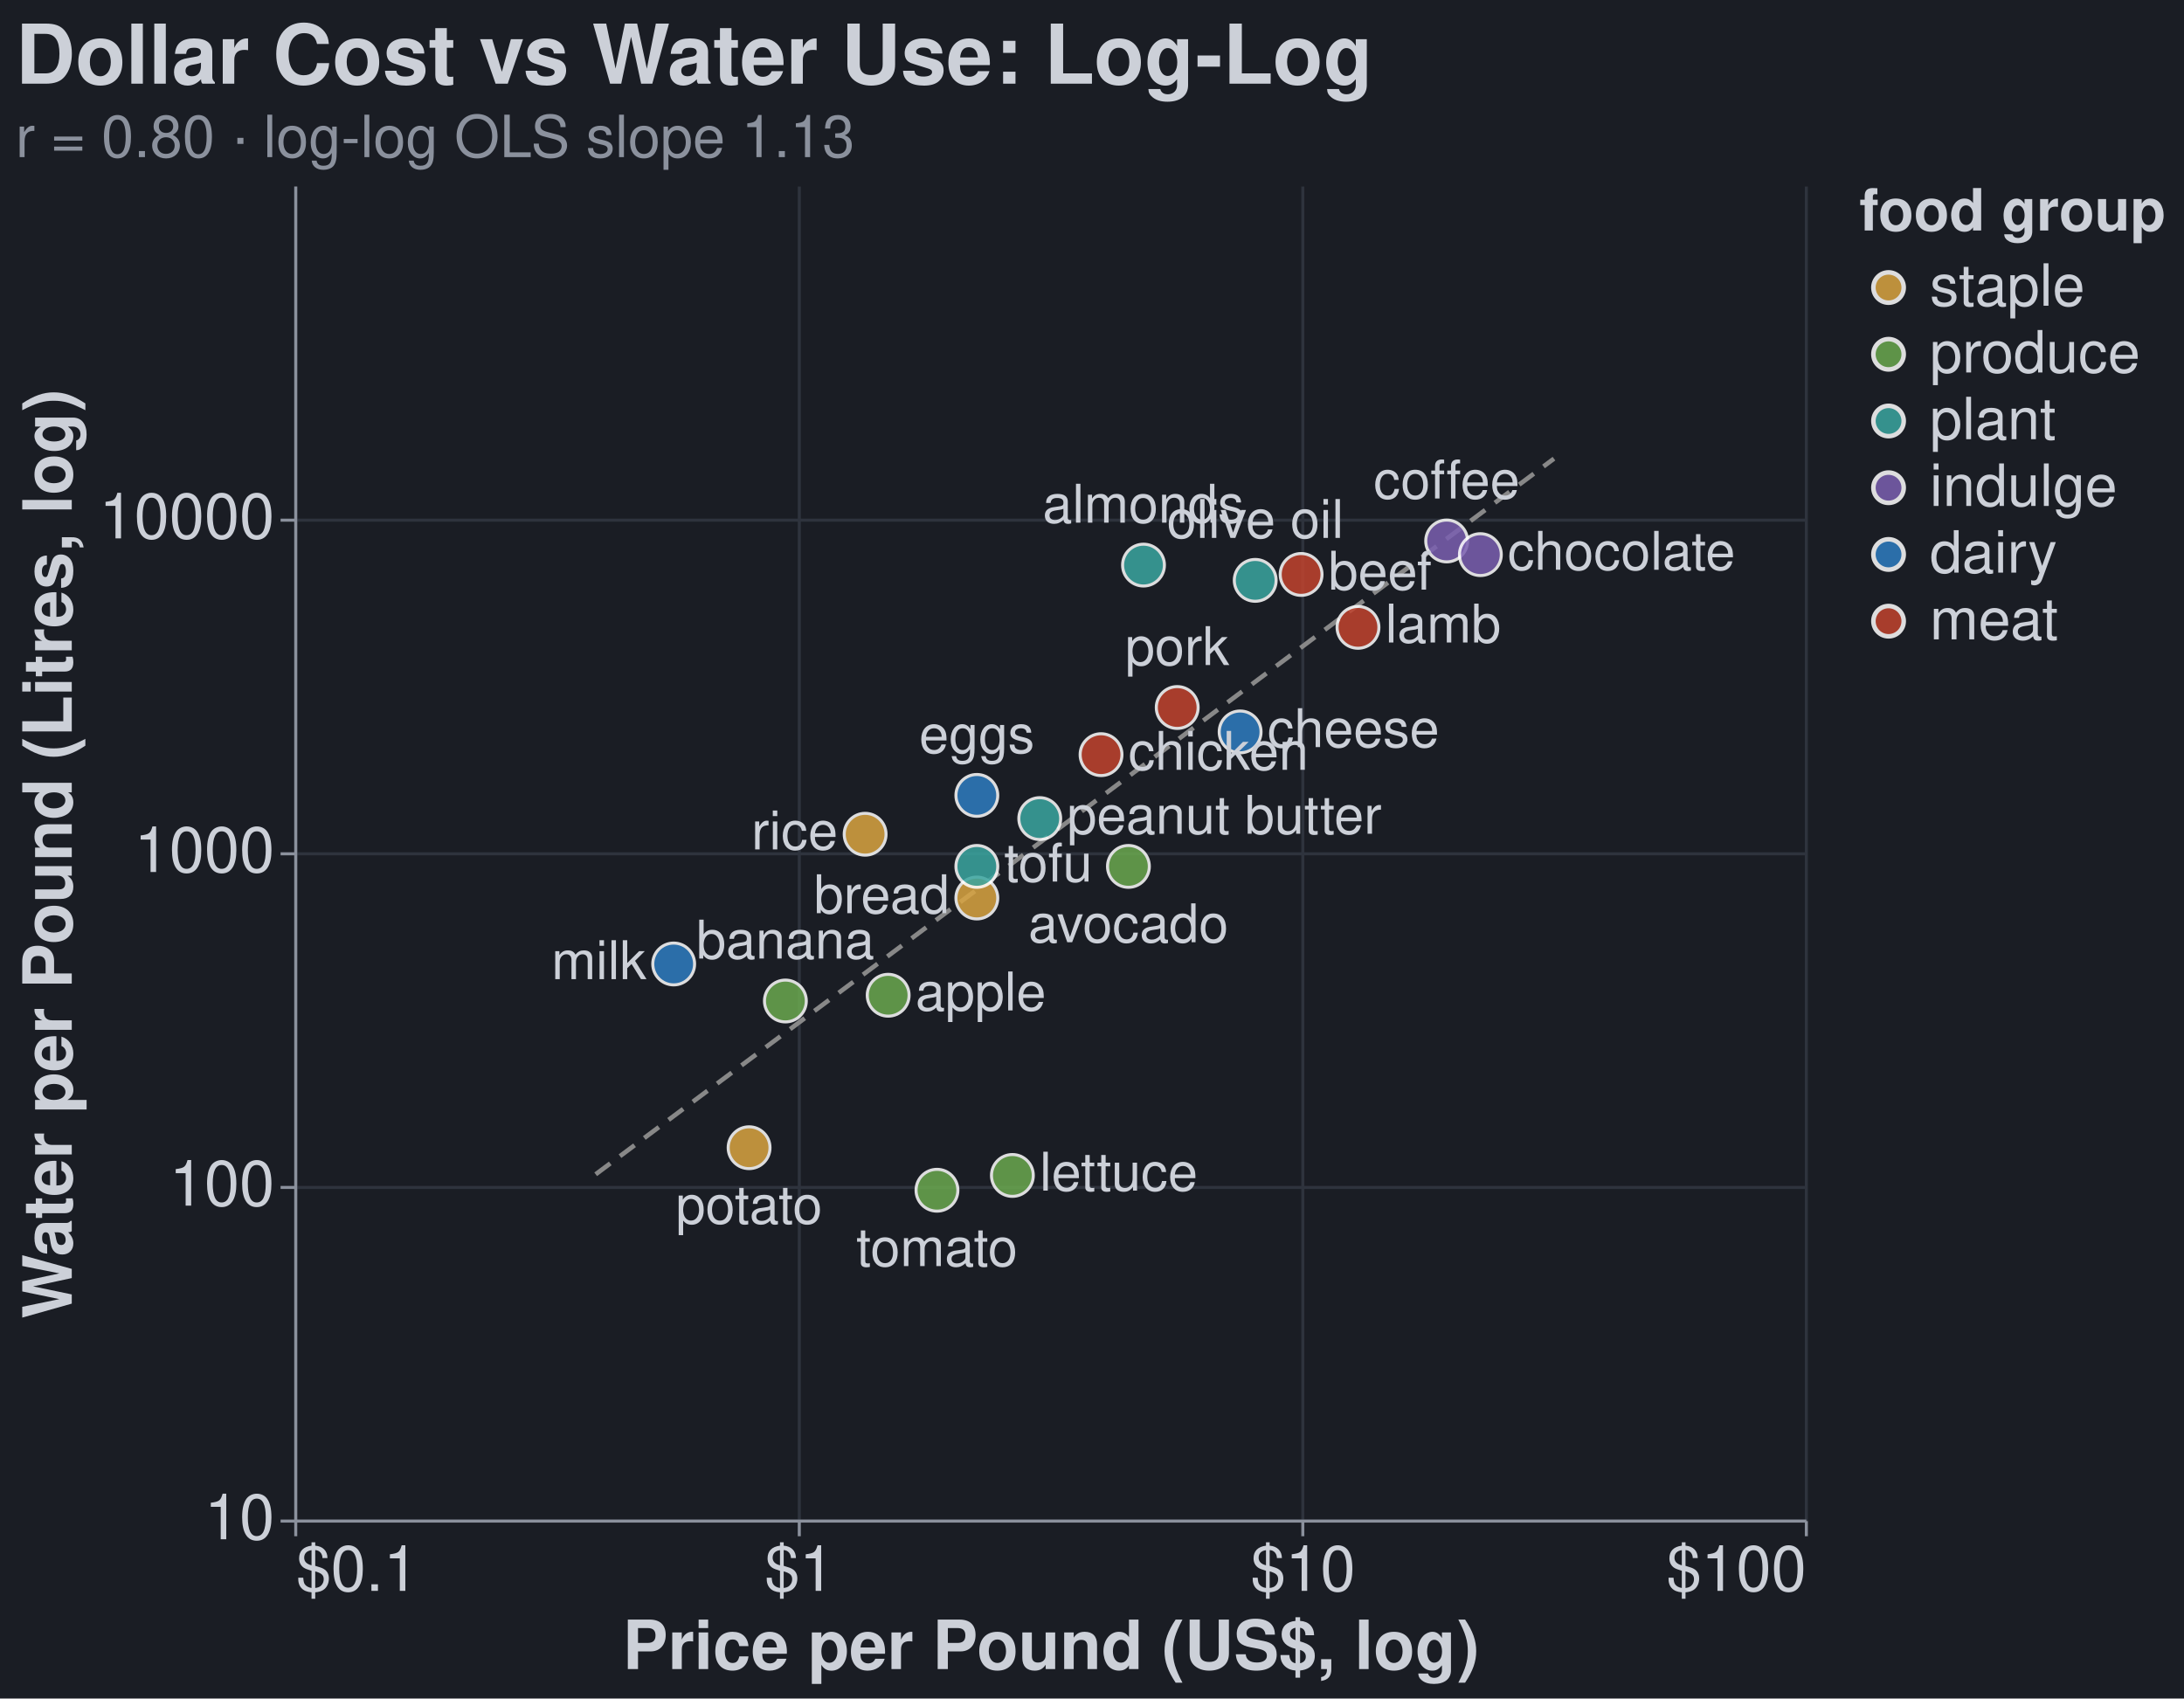
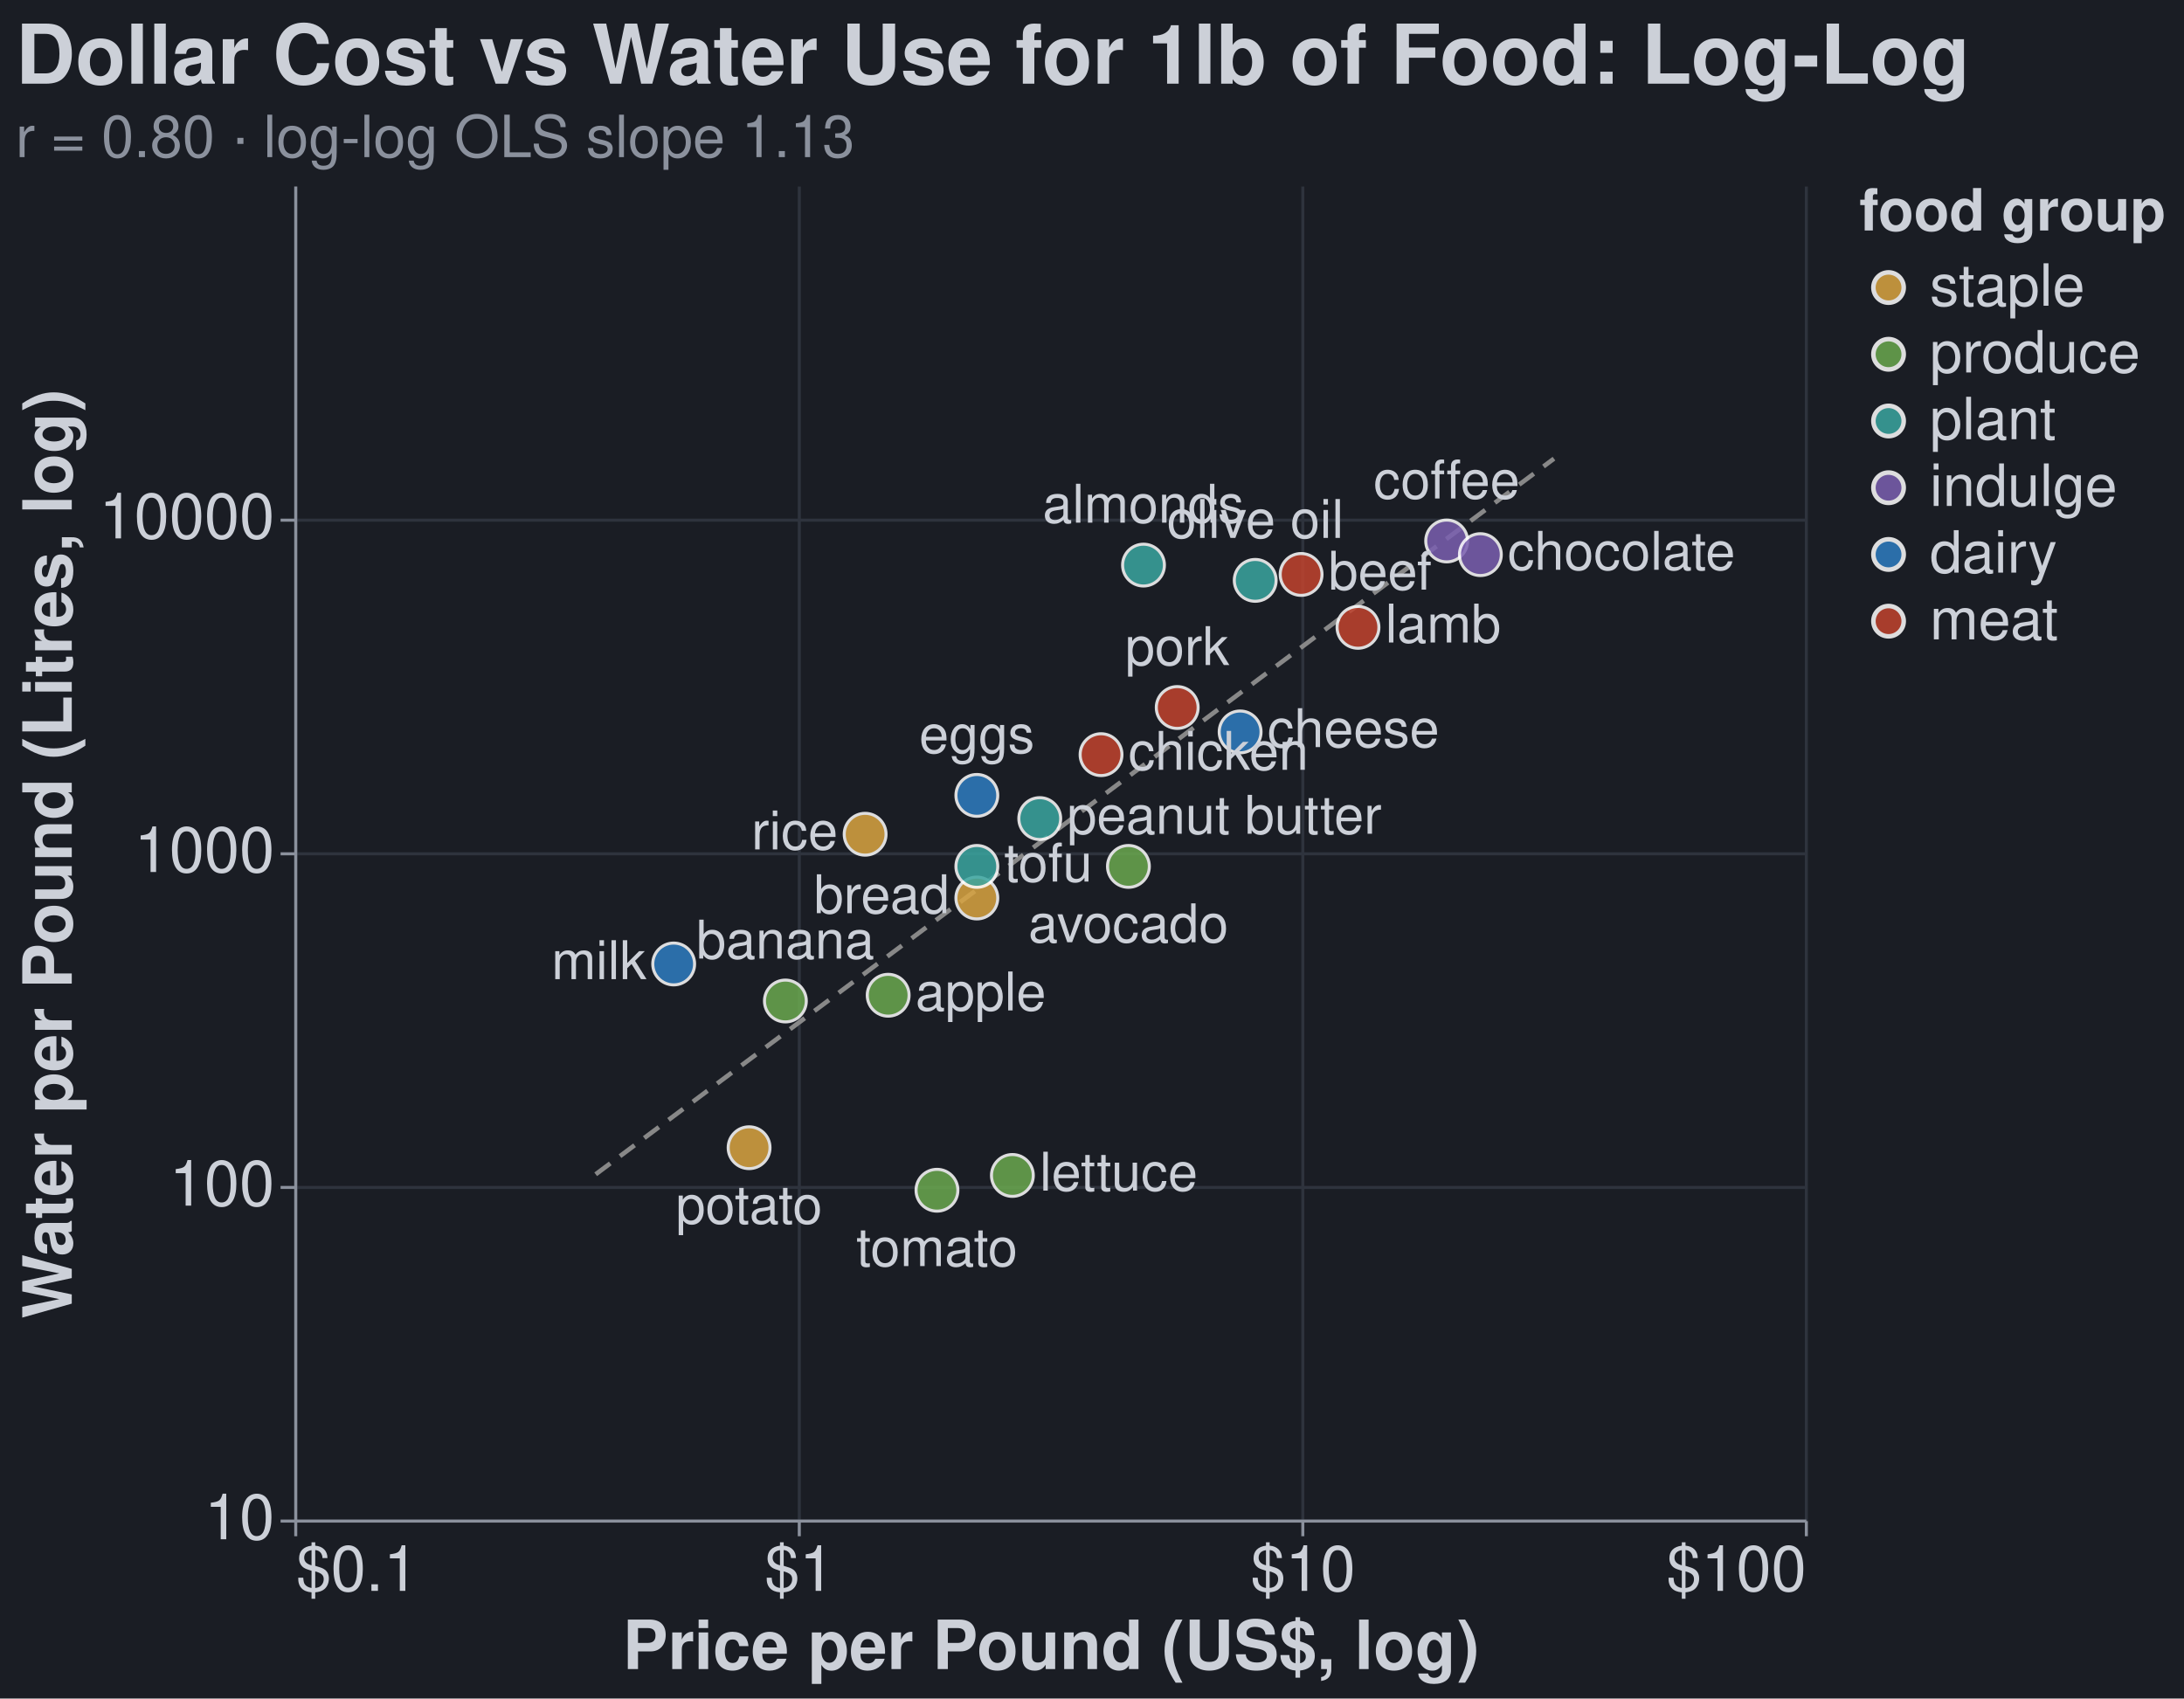
<svg xmlns="http://www.w3.org/2000/svg" version="1.1" class="marks" width="720" height="560" viewBox="0 0 720 560">
  <rect width="720" height="560" fill="#1a1d24" />
  <g fill="none" stroke-miterlimit="10" transform="translate(97,61)">
    <g class="mark-group role-frame root" role="graphics-object" aria-roledescription="group mark container">
      <g transform="translate(0,0)">
        <path class="background" aria-hidden="true" d="M0,0h498v440h-498Z" />
        <g>
          <g class="mark-group role-axis" aria-hidden="true">
            <g transform="translate(0.5,440.5)">
              <path class="background" aria-hidden="true" d="M0,0h0v0h0Z" pointer-events="none" />
              <g>
                <g class="mark-rule role-axis-grid" pointer-events="none">
                  <line transform="translate(0,-440)" x2="0" y2="440" stroke="#2e333d" stroke-width="1" opacity="1" />
                  <line transform="translate(166,-440)" x2="0" y2="440" stroke="#2e333d" stroke-width="1" opacity="1" />
                  <line transform="translate(332,-440)" x2="0" y2="440" stroke="#2e333d" stroke-width="1" opacity="1" />
                  <line transform="translate(498,-440)" x2="0" y2="440" stroke="#2e333d" stroke-width="1" opacity="1" />
                </g>
              </g>
              <path class="foreground" aria-hidden="true" d="" pointer-events="none" display="none" />
            </g>
          </g>
          <g class="mark-group role-axis" aria-hidden="true">
            <g transform="translate(0.5,0.5)">
              <path class="background" aria-hidden="true" d="M0,0h0v0h0Z" pointer-events="none" />
              <g>
                <g class="mark-rule role-axis-grid" pointer-events="none">
                  <line transform="translate(0,440)" x2="498" y2="0" stroke="#2e333d" stroke-width="1" opacity="1" />
                  <line transform="translate(0,330)" x2="498" y2="0" stroke="#2e333d" stroke-width="1" opacity="1" />
                  <line transform="translate(0,220)" x2="498" y2="0" stroke="#2e333d" stroke-width="1" opacity="1" />
                  <line transform="translate(0,110)" x2="498" y2="0" stroke="#2e333d" stroke-width="1" opacity="1" />
                </g>
              </g>
              <path class="foreground" aria-hidden="true" d="" pointer-events="none" display="none" />
            </g>
          </g>
          <g class="mark-group role-axis" role="graphics-symbol" aria-roledescription="axis" aria-label="X-axis titled 'Price per Pound  (US$, log)' for a log scale with values from $0.1 to $100">
            <g transform="translate(0.5,440.5)">
              <path class="background" aria-hidden="true" d="M0,0h0v0h0Z" pointer-events="none" />
              <g>
                <g class="mark-rule role-axis-tick" pointer-events="none">
                  <line transform="translate(0,0)" x2="0" y2="5" stroke="#8b919d" stroke-width="1" opacity="1" />
                  <line transform="translate(166,0)" x2="0" y2="5" stroke="#8b919d" stroke-width="1" opacity="1" />
                  <line transform="translate(332,0)" x2="0" y2="5" stroke="#8b919d" stroke-width="1" opacity="1" />
                  <line transform="translate(498,0)" x2="0" y2="5" stroke="#8b919d" stroke-width="1" opacity="1" />
                </g>
                <g class="mark-text role-axis-label" pointer-events="none">
                  <text text-anchor="start" transform="translate(0,23)" font-family="system-ui, -apple-system, Segoe UI, Helvetica, Arial, sans-serif" font-size="20.8px" fill="#ccd0d8" opacity="1">$0.1</text>
                  <text text-anchor="middle" transform="translate(166,23)" font-family="system-ui, -apple-system, Segoe UI, Helvetica, Arial, sans-serif" font-size="20.8px" fill="#ccd0d8" opacity="1">$1</text>
                  <text text-anchor="middle" transform="translate(332,23)" font-family="system-ui, -apple-system, Segoe UI, Helvetica, Arial, sans-serif" font-size="20.8px" fill="#ccd0d8" opacity="1">$10</text>
                  <text text-anchor="end" transform="translate(498,23)" font-family="system-ui, -apple-system, Segoe UI, Helvetica, Arial, sans-serif" font-size="20.8px" fill="#ccd0d8" opacity="1">$100</text>
                </g>
                <g class="mark-rule role-axis-domain" pointer-events="none">
                  <line transform="translate(0,0)" x2="498" y2="0" stroke="#8b919d" stroke-width="1" opacity="1" />
                </g>
                <g class="mark-text role-axis-title" pointer-events="none">
                  <text text-anchor="middle" transform="translate(249,48.8)" font-family="system-ui, -apple-system, Segoe UI, Helvetica, Arial, sans-serif" font-size="22.4px" font-weight="bold" fill="#ccd0d8" opacity="1">Price per Pound  (US$, log)</text>
                </g>
              </g>
              <path class="foreground" aria-hidden="true" d="" pointer-events="none" display="none" />
            </g>
          </g>
          <g class="mark-group role-axis" role="graphics-symbol" aria-roledescription="axis" aria-label="Y-axis titled 'Water per Pound  (Litres, log)' for a log scale with values from 10 to 100000">
            <g transform="translate(0.5,0.5)">
              <path class="background" aria-hidden="true" d="M0,0h0v0h0Z" pointer-events="none" />
              <g>
                <g class="mark-rule role-axis-tick" pointer-events="none">
                  <line transform="translate(0,440)" x2="-5" y2="0" stroke="#8b919d" stroke-width="1" opacity="1" />
                  <line transform="translate(0,330)" x2="-5" y2="0" stroke="#8b919d" stroke-width="1" opacity="1" />
                  <line transform="translate(0,220)" x2="-5" y2="0" stroke="#8b919d" stroke-width="1" opacity="1" />
                  <line transform="translate(0,110)" x2="-5" y2="0" stroke="#8b919d" stroke-width="1" opacity="1" />
                </g>
                <g class="mark-text role-axis-label" pointer-events="none">
                  <text text-anchor="end" transform="translate(-7,446)" font-family="system-ui, -apple-system, Segoe UI, Helvetica, Arial, sans-serif" font-size="20.8px" fill="#ccd0d8" opacity="1">10</text>
                  <text text-anchor="end" transform="translate(-7,336)" font-family="system-ui, -apple-system, Segoe UI, Helvetica, Arial, sans-serif" font-size="20.8px" fill="#ccd0d8" opacity="1">100</text>
                  <text text-anchor="end" transform="translate(-7,226)" font-family="system-ui, -apple-system, Segoe UI, Helvetica, Arial, sans-serif" font-size="20.8px" fill="#ccd0d8" opacity="1">1000</text>
                  <text text-anchor="end" transform="translate(-7,116)" font-family="system-ui, -apple-system, Segoe UI, Helvetica, Arial, sans-serif" font-size="20.8px" fill="#ccd0d8" opacity="1">10000</text>
                </g>
                <g class="mark-rule role-axis-domain" pointer-events="none">
                  <line transform="translate(0,440)" x2="0" y2="-440" stroke="#8b919d" stroke-width="1" opacity="1" />
                </g>
                <g class="mark-text role-axis-title" pointer-events="none">
                  <text text-anchor="middle" transform="translate(-68.83984,220) rotate(-90) translate(0,-5)" font-family="system-ui, -apple-system, Segoe UI, Helvetica, Arial, sans-serif" font-size="22.4px" font-weight="bold" fill="#ccd0d8" opacity="1">Water per Pound  (Litres, log)</text>
                </g>
              </g>
              <path class="foreground" aria-hidden="true" d="" pointer-events="none" display="none" />
            </g>
          </g>
          <g class="mark-line role-mark layer_0_marks" role="graphics-object" aria-roledescription="line mark container">
            <path aria-label="x: 0.396893; y: 108.358661343" role="graphics-symbol" aria-roledescription="line mark" d="M99.38,326.165L415.293,90.217" stroke="#888" stroke-width="1.5" stroke-dasharray="6,4" />
          </g>
          <g class="mark-symbol role-mark layer_1_marks" role="graphics-object" aria-roledescription="symbol mark container">
            <path aria-label="Price per Pound  (US$, log): $0.800456; Water per Pound  (Litres, log): 130.181; grp: staple" role="graphics-symbol" aria-roledescription="circle" transform="translate(149.9541,317.3998)" d="M6.892,0A6.892,6.892,0,1,1,-6.892,0A6.892,6.892,0,1,1,6.892,0" fill="#d9a441" stroke="white" stroke-width="1" opacity="0.85" />
            <path aria-label="Price per Pound  (US$, log): $1.36078; Water per Pound  (Litres, log): 1132.62; grp: staple" role="graphics-symbol" aria-roledescription="circle" transform="translate(188.2086,214.0508)" d="M6.892,0A6.892,6.892,0,1,1,-6.892,0A6.892,6.892,0,1,1,6.892,0" fill="#d9a441" stroke="white" stroke-width="1" opacity="0.85" />
            <path aria-label="Price per Pound  (US$, log): $2.26796; Water per Pound  (Litres, log): 729.376; grp: staple" role="graphics-symbol" aria-roledescription="circle" transform="translate(225.0355,235.0753)" d="M6.892,0A6.892,6.892,0,1,1,-6.892,0A6.892,6.892,0,1,1,6.892,0" fill="#d9a441" stroke="white" stroke-width="1" opacity="0.85" />
            <path aria-label="Price per Pound  (US$, log): $2.66819; Water per Pound  (Litres, log): 107.501; grp: produce" role="graphics-symbol" aria-roledescription="circle" transform="translate(236.7519,326.5445)" d="M6.892,0A6.892,6.892,0,1,1,-6.892,0A6.892,6.892,0,1,1,6.892,0" fill="#6aa84f" stroke="white" stroke-width="1" opacity="0.85" />
            <path aria-label="Price per Pound  (US$, log): $0.944983; Water per Pound  (Litres, log): 358.338; grp: produce" role="graphics-symbol" aria-roledescription="circle" transform="translate(161.9204,269.0278)" d="M6.892,0A6.892,6.892,0,1,1,-6.892,0A6.892,6.892,0,1,1,6.892,0" fill="#6aa84f" stroke="white" stroke-width="1" opacity="0.85" />
            <path aria-label="Price per Pound  (US$, log): $1.51197; Water per Pound  (Litres, log): 372.853; grp: produce" role="graphics-symbol" aria-roledescription="circle" transform="translate(195.8043,267.1309)" d="M6.892,0A6.892,6.892,0,1,1,-6.892,0A6.892,6.892,0,1,1,6.892,0" fill="#6aa84f" stroke="white" stroke-width="1" opacity="0.85" />
            <path aria-label="Price per Pound  (US$, log): $1.88997; Water per Pound  (Litres, log): 97.0687; grp: produce" role="graphics-symbol" aria-roledescription="circle" transform="translate(211.8914,331.4213)" d="M6.892,0A6.892,6.892,0,1,1,-6.892,0A6.892,6.892,0,1,1,6.892,0" fill="#6aa84f" stroke="white" stroke-width="1" opacity="0.85" />
            <path aria-label="Price per Pound  (US$, log): $4.53592; Water per Pound  (Litres, log): 907.184; grp: produce" role="graphics-symbol" aria-roledescription="circle" transform="translate(275.0065,224.6535)" d="M6.892,0A6.892,6.892,0,1,1,-6.892,0A6.892,6.892,0,1,1,6.892,0" fill="#6aa84f" stroke="white" stroke-width="1" opacity="0.85" />
            <path aria-label="Price per Pound  (US$, log): $2.26796; Water per Pound  (Litres, log): 907.184; grp: plant" role="graphics-symbol" aria-roledescription="circle" transform="translate(225.0355,224.6535)" d="M6.892,0A6.892,6.892,0,1,1,-6.892,0A6.892,6.892,0,1,1,6.892,0" fill="#3aa6a0" stroke="white" stroke-width="1" opacity="0.85" />
            <path aria-label="Price per Pound  (US$, log): $3.02395; Water per Pound  (Litres, log): 1261.89; grp: plant" role="graphics-symbol" aria-roledescription="circle" transform="translate(245.7753,208.8875)" d="M6.892,0A6.892,6.892,0,1,1,-6.892,0A6.892,6.892,0,1,1,6.892,0" fill="#3aa6a0" stroke="white" stroke-width="1" opacity="0.85" />
            <path aria-label="Price per Pound  (US$, log): $4.85991; Water per Pound  (Litres, log): 7257.47; grp: plant" role="graphics-symbol" aria-roledescription="circle" transform="translate(279.9803,125.3136)" d="M6.892,0A6.892,6.892,0,1,1,-6.892,0A6.892,6.892,0,1,1,6.892,0" fill="#3aa6a0" stroke="white" stroke-width="1" opacity="0.85" />
            <path aria-label="Price per Pound  (US$, log): $8.09986; Water per Pound  (Litres, log): 6531.72; grp: plant" role="graphics-symbol" aria-roledescription="circle" transform="translate(316.8072,130.3469)" d="M6.892,0A6.892,6.892,0,1,1,-6.892,0A6.892,6.892,0,1,1,6.892,0" fill="#3aa6a0" stroke="white" stroke-width="1" opacity="0.85" />
            <path aria-label="Price per Pound  (US$, log): $19.4397; Water per Pound  (Litres, log): 8572.89; grp: indulge" role="graphics-symbol" aria-roledescription="circle" transform="translate(379.9223,117.356)" d="M6.892,0A6.892,6.892,0,1,1,-6.892,0A6.892,6.892,0,1,1,6.892,0" fill="#7a5fb0" stroke="white" stroke-width="1" opacity="0.85" />
            <path aria-label="Price per Pound  (US$, log): $22.6796; Water per Pound  (Litres, log): 7801.78; grp: indulge" role="graphics-symbol" aria-roledescription="circle" transform="translate(391.0355,121.8587)" d="M6.892,0A6.892,6.892,0,1,1,-6.892,0A6.892,6.892,0,1,1,6.892,0" fill="#7a5fb0" stroke="white" stroke-width="1" opacity="0.85" />
            <path aria-label="Price per Pound  (US$, log): $0.56699; Water per Pound  (Litres, log): 462.664; grp: dairy" role="graphics-symbol" aria-roledescription="circle" transform="translate(125.0935,256.8208)" d="M6.892,0A6.892,6.892,0,1,1,-6.892,0A6.892,6.892,0,1,1,6.892,0" fill="#2e7dc1" stroke="white" stroke-width="1" opacity="0.85" />
            <path aria-label="Price per Pound  (US$, log): $2.26796; Water per Pound  (Litres, log): 1480.98; grp: dairy" role="graphics-symbol" aria-roledescription="circle" transform="translate(225.0355,201.2397)" d="M6.892,0A6.892,6.892,0,1,1,-6.892,0A6.892,6.892,0,1,1,6.892,0" fill="#2e7dc1" stroke="white" stroke-width="1" opacity="0.85" />
            <path aria-label="Price per Pound  (US$, log): $7.55987; Water per Pound  (Litres, log): 2295.18; grp: dairy" role="graphics-symbol" aria-roledescription="circle" transform="translate(311.8333,180.3103)" d="M6.892,0A6.892,6.892,0,1,1,-6.892,0A6.892,6.892,0,1,1,6.892,0" fill="#2e7dc1" stroke="white" stroke-width="1" opacity="0.85" />
            <path aria-label="Price per Pound  (US$, log): $4.00228; Water per Pound  (Litres, log): 1961.79; grp: meat" role="graphics-symbol" aria-roledescription="circle" transform="translate(265.9831,187.8083)" d="M6.892,0A6.892,6.892,0,1,1,-6.892,0A6.892,6.892,0,1,1,6.892,0" fill="#c1432e" stroke="white" stroke-width="1" opacity="0.85" />
            <path aria-label="Price per Pound  (US$, log): $5.6699; Water per Pound  (Litres, log): 2716.11; grp: meat" role="graphics-symbol" aria-roledescription="circle" transform="translate(291.0935,172.2658)" d="M6.892,0A6.892,6.892,0,1,1,-6.892,0A6.892,6.892,0,1,1,6.892,0" fill="#c1432e" stroke="white" stroke-width="1" opacity="0.85" />
            <path aria-label="Price per Pound  (US$, log): $12.9598; Water per Pound  (Litres, log): 4722.8; grp: meat" role="graphics-symbol" aria-roledescription="circle" transform="translate(350.6912,145.838)" d="M6.892,0A6.892,6.892,0,1,1,-6.892,0A6.892,6.892,0,1,1,6.892,0" fill="#c1432e" stroke="white" stroke-width="1" opacity="0.85" />
            <path aria-label="Price per Pound  (US$, log): $9.99101; Water per Pound  (Litres, log): 6803.88; grp: meat" role="graphics-symbol" aria-roledescription="circle" transform="translate(331.9352,128.3968)" d="M6.892,0A6.892,6.892,0,1,1,-6.892,0A6.892,6.892,0,1,1,6.892,0" fill="#c1432e" stroke="white" stroke-width="1" opacity="0.85" />
          </g>
          <g class="mark-text role-mark layer_2_marks" role="graphics-object" aria-roledescription="text mark container">
            <text aria-label="Price per Pound  (US$, log): $2.66819; Water per Pound  (Litres, log): 107.501; name: lettuce" role="graphics-symbol" aria-roledescription="text mark" text-anchor="start" transform="translate(245.7519,331.5445)" font-family="system-ui, -apple-system, Segoe UI, Helvetica, Arial, sans-serif" font-size="17.6px" fill="#ccd0d8">lettuce</text>
            <text aria-label="Price per Pound  (US$, log): $1.51197; Water per Pound  (Litres, log): 372.853; name: apple" role="graphics-symbol" aria-roledescription="text mark" text-anchor="start" transform="translate(204.8043,272.1309)" font-family="system-ui, -apple-system, Segoe UI, Helvetica, Arial, sans-serif" font-size="17.6px" fill="#ccd0d8">apple</text>
            <text aria-label="Price per Pound  (US$, log): $2.26796; Water per Pound  (Litres, log): 907.184; name: tofu" role="graphics-symbol" aria-roledescription="text mark" text-anchor="start" transform="translate(234.0355,229.6535)" font-family="system-ui, -apple-system, Segoe UI, Helvetica, Arial, sans-serif" font-size="17.6px" fill="#ccd0d8">tofu</text>
            <text aria-label="Price per Pound  (US$, log): $3.02395; Water per Pound  (Litres, log): 1261.89; name: peanut butter" role="graphics-symbol" aria-roledescription="text mark" text-anchor="start" transform="translate(254.7753,213.8875)" font-family="system-ui, -apple-system, Segoe UI, Helvetica, Arial, sans-serif" font-size="17.6px" fill="#ccd0d8">peanut butter</text>
            <text aria-label="Price per Pound  (US$, log): $22.6796; Water per Pound  (Litres, log): 7801.78; name: chocolate" role="graphics-symbol" aria-roledescription="text mark" text-anchor="start" transform="translate(400.0355,126.8587)" font-family="system-ui, -apple-system, Segoe UI, Helvetica, Arial, sans-serif" font-size="17.6px" fill="#ccd0d8">chocolate</text>
            <text aria-label="Price per Pound  (US$, log): $7.55987; Water per Pound  (Litres, log): 2295.18; name: cheese" role="graphics-symbol" aria-roledescription="text mark" text-anchor="start" transform="translate(320.8333,185.3103)" font-family="system-ui, -apple-system, Segoe UI, Helvetica, Arial, sans-serif" font-size="17.6px" fill="#ccd0d8">cheese</text>
            <text aria-label="Price per Pound  (US$, log): $4.00228; Water per Pound  (Litres, log): 1961.79; name: chicken" role="graphics-symbol" aria-roledescription="text mark" text-anchor="start" transform="translate(274.9831,192.8083)" font-family="system-ui, -apple-system, Segoe UI, Helvetica, Arial, sans-serif" font-size="17.6px" fill="#ccd0d8">chicken</text>
            <text aria-label="Price per Pound  (US$, log): $12.9598; Water per Pound  (Litres, log): 4722.8; name: lamb" role="graphics-symbol" aria-roledescription="text mark" text-anchor="start" transform="translate(359.6912,150.838)" font-family="system-ui, -apple-system, Segoe UI, Helvetica, Arial, sans-serif" font-size="17.6px" fill="#ccd0d8">lamb</text>
            <text aria-label="Price per Pound  (US$, log): $9.99101; Water per Pound  (Litres, log): 6803.88; name: beef" role="graphics-symbol" aria-roledescription="text mark" text-anchor="start" transform="translate(340.9352,133.3968)" font-family="system-ui, -apple-system, Segoe UI, Helvetica, Arial, sans-serif" font-size="17.6px" fill="#ccd0d8">beef</text>
          </g>
          <g class="mark-text role-mark layer_3_marks" role="graphics-object" aria-roledescription="text mark container">
            <text aria-label="Price per Pound  (US$, log): $1.36078; Water per Pound  (Litres, log): 1132.62; name: rice" role="graphics-symbol" aria-roledescription="text mark" text-anchor="end" transform="translate(179.2086,219.0508)" font-family="system-ui, -apple-system, Segoe UI, Helvetica, Arial, sans-serif" font-size="17.6px" fill="#ccd0d8">rice</text>
            <text aria-label="Price per Pound  (US$, log): $2.26796; Water per Pound  (Litres, log): 729.376; name: bread" role="graphics-symbol" aria-roledescription="text mark" text-anchor="end" transform="translate(216.0355,240.0753)" font-family="system-ui, -apple-system, Segoe UI, Helvetica, Arial, sans-serif" font-size="17.6px" fill="#ccd0d8">bread</text>
            <text aria-label="Price per Pound  (US$, log): $0.56699; Water per Pound  (Litres, log): 462.664; name: milk" role="graphics-symbol" aria-roledescription="text mark" text-anchor="end" transform="translate(116.0935,261.8208)" font-family="system-ui, -apple-system, Segoe UI, Helvetica, Arial, sans-serif" font-size="17.6px" fill="#ccd0d8">milk</text>
          </g>
          <g class="mark-text role-mark layer_4_marks" role="graphics-object" aria-roledescription="text mark container">
            <text aria-label="Price per Pound  (US$, log): $0.944983; Water per Pound  (Litres, log): 358.338; name: banana" role="graphics-symbol" aria-roledescription="text mark" text-anchor="middle" transform="translate(161.9204,255.0278)" font-family="system-ui, -apple-system, Segoe UI, Helvetica, Arial, sans-serif" font-size="17.6px" fill="#ccd0d8">banana</text>
            <text aria-label="Price per Pound  (US$, log): $4.85991; Water per Pound  (Litres, log): 7257.47; name: almonds" role="graphics-symbol" aria-roledescription="text mark" text-anchor="middle" transform="translate(279.9803,111.3136)" font-family="system-ui, -apple-system, Segoe UI, Helvetica, Arial, sans-serif" font-size="17.6px" fill="#ccd0d8">almonds</text>
            <text aria-label="Price per Pound  (US$, log): $8.09986; Water per Pound  (Litres, log): 6531.72; name: olive oil" role="graphics-symbol" aria-roledescription="text mark" text-anchor="middle" transform="translate(316.8072,116.3469)" font-family="system-ui, -apple-system, Segoe UI, Helvetica, Arial, sans-serif" font-size="17.6px" fill="#ccd0d8">olive oil</text>
            <text aria-label="Price per Pound  (US$, log): $19.4397; Water per Pound  (Litres, log): 8572.89; name: coffee" role="graphics-symbol" aria-roledescription="text mark" text-anchor="middle" transform="translate(379.9223,103.356)" font-family="system-ui, -apple-system, Segoe UI, Helvetica, Arial, sans-serif" font-size="17.6px" fill="#ccd0d8">coffee</text>
            <text aria-label="Price per Pound  (US$, log): $2.26796; Water per Pound  (Litres, log): 1480.98; name: eggs" role="graphics-symbol" aria-roledescription="text mark" text-anchor="middle" transform="translate(225.0355,187.2397)" font-family="system-ui, -apple-system, Segoe UI, Helvetica, Arial, sans-serif" font-size="17.6px" fill="#ccd0d8">eggs</text>
            <text aria-label="Price per Pound  (US$, log): $5.6699; Water per Pound  (Litres, log): 2716.11; name: pork" role="graphics-symbol" aria-roledescription="text mark" text-anchor="middle" transform="translate(291.0935,158.2658)" font-family="system-ui, -apple-system, Segoe UI, Helvetica, Arial, sans-serif" font-size="17.6px" fill="#ccd0d8">pork</text>
          </g>
          <g class="mark-text role-mark layer_5_marks" role="graphics-object" aria-roledescription="text mark container">
            <text aria-label="Price per Pound  (US$, log): $0.800456; Water per Pound  (Litres, log): 130.181; name: potato" role="graphics-symbol" aria-roledescription="text mark" text-anchor="middle" transform="translate(149.9541,342.3998)" font-family="system-ui, -apple-system, Segoe UI, Helvetica, Arial, sans-serif" font-size="17.6px" fill="#ccd0d8">potato</text>
            <text aria-label="Price per Pound  (US$, log): $1.88997; Water per Pound  (Litres, log): 97.0687; name: tomato" role="graphics-symbol" aria-roledescription="text mark" text-anchor="middle" transform="translate(211.8914,356.4213)" font-family="system-ui, -apple-system, Segoe UI, Helvetica, Arial, sans-serif" font-size="17.6px" fill="#ccd0d8">tomato</text>
            <text aria-label="Price per Pound  (US$, log): $4.53592; Water per Pound  (Litres, log): 907.184; name: avocado" role="graphics-symbol" aria-roledescription="text mark" text-anchor="middle" transform="translate(275.0065,249.6535)" font-family="system-ui, -apple-system, Segoe UI, Helvetica, Arial, sans-serif" font-size="17.6px" fill="#ccd0d8">avocado</text>
          </g>
          <g class="mark-group role-legend" role="graphics-symbol" aria-roledescription="legend" aria-label="Symbol legend titled 'food group' for fill color with 6 values: staple, produce, plant, indulge, dairy, meat">
            <g transform="translate(516,0)">
              <path class="background" aria-hidden="true" d="M0,0h102v154h-102Z" pointer-events="none" />
              <g>
                <g class="mark-group role-legend-entry">
                  <g transform="translate(0,24.2)">
                    <path class="background" aria-hidden="true" d="M0,0h0v0h0Z" pointer-events="none" />
                    <g>
                      <g class="mark-group role-scope" role="graphics-object" aria-roledescription="group mark container">
                        <g transform="translate(0,0)">
                          <path class="background" aria-hidden="true" d="M0,0h92.584v19.8h-92.584Z" pointer-events="none" opacity="1" />
                          <g>
                            <g class="mark-symbol role-legend-symbol" pointer-events="none">
                              <path transform="translate(9.6,9.6)" d="M5,0A5,5,0,1,1,-5,0A5,5,0,1,1,5,0" fill="#d9a441" stroke="white" stroke-width="1.5" opacity="0.85" />
                            </g>
                            <g class="mark-text role-legend-label" pointer-events="none">
                              <text text-anchor="start" transform="translate(23.2,15.6)" font-family="system-ui, -apple-system, Segoe UI, Helvetica, Arial, sans-serif" font-size="19.2px" fill="#ccd0d8" opacity="1">staple</text>
                            </g>
                          </g>
                          <path class="foreground" aria-hidden="true" d="" pointer-events="none" display="none" />
                        </g>
                        <g transform="translate(0,22)">
                          <path class="background" aria-hidden="true" d="M0,0h92.584v19.8h-92.584Z" pointer-events="none" opacity="1" />
                          <g>
                            <g class="mark-symbol role-legend-symbol" pointer-events="none">
                              <path transform="translate(9.6,9.6)" d="M5,0A5,5,0,1,1,-5,0A5,5,0,1,1,5,0" fill="#6aa84f" stroke="white" stroke-width="1.5" opacity="0.85" />
                            </g>
                            <g class="mark-text role-legend-label" pointer-events="none">
                              <text text-anchor="start" transform="translate(23.2,15.6)" font-family="system-ui, -apple-system, Segoe UI, Helvetica, Arial, sans-serif" font-size="19.2px" fill="#ccd0d8" opacity="1">produce</text>
                            </g>
                          </g>
                          <path class="foreground" aria-hidden="true" d="" pointer-events="none" display="none" />
                        </g>
                        <g transform="translate(0,44)">
                          <path class="background" aria-hidden="true" d="M0,0h92.584v19.8h-92.584Z" pointer-events="none" opacity="1" />
                          <g>
                            <g class="mark-symbol role-legend-symbol" pointer-events="none">
                              <path transform="translate(9.6,9.6)" d="M5,0A5,5,0,1,1,-5,0A5,5,0,1,1,5,0" fill="#3aa6a0" stroke="white" stroke-width="1.5" opacity="0.85" />
                            </g>
                            <g class="mark-text role-legend-label" pointer-events="none">
                              <text text-anchor="start" transform="translate(23.2,15.6)" font-family="system-ui, -apple-system, Segoe UI, Helvetica, Arial, sans-serif" font-size="19.2px" fill="#ccd0d8" opacity="1">plant</text>
                            </g>
                          </g>
                          <path class="foreground" aria-hidden="true" d="" pointer-events="none" display="none" />
                        </g>
                        <g transform="translate(0,66)">
                          <path class="background" aria-hidden="true" d="M0,0h92.584v19.8h-92.584Z" pointer-events="none" opacity="1" />
                          <g>
                            <g class="mark-symbol role-legend-symbol" pointer-events="none">
                              <path transform="translate(9.6,9.6)" d="M5,0A5,5,0,1,1,-5,0A5,5,0,1,1,5,0" fill="#7a5fb0" stroke="white" stroke-width="1.5" opacity="0.85" />
                            </g>
                            <g class="mark-text role-legend-label" pointer-events="none">
                              <text text-anchor="start" transform="translate(23.2,15.6)" font-family="system-ui, -apple-system, Segoe UI, Helvetica, Arial, sans-serif" font-size="19.2px" fill="#ccd0d8" opacity="1">indulge</text>
                            </g>
                          </g>
                          <path class="foreground" aria-hidden="true" d="" pointer-events="none" display="none" />
                        </g>
                        <g transform="translate(0,88)">
                          <path class="background" aria-hidden="true" d="M0,0h92.584v19.8h-92.584Z" pointer-events="none" opacity="1" />
                          <g>
                            <g class="mark-symbol role-legend-symbol" pointer-events="none">
                              <path transform="translate(9.6,9.6)" d="M5,0A5,5,0,1,1,-5,0A5,5,0,1,1,5,0" fill="#2e7dc1" stroke="white" stroke-width="1.5" opacity="0.85" />
                            </g>
                            <g class="mark-text role-legend-label" pointer-events="none">
                              <text text-anchor="start" transform="translate(23.2,15.6)" font-family="system-ui, -apple-system, Segoe UI, Helvetica, Arial, sans-serif" font-size="19.2px" fill="#ccd0d8" opacity="1">dairy</text>
                            </g>
                          </g>
                          <path class="foreground" aria-hidden="true" d="" pointer-events="none" display="none" />
                        </g>
                        <g transform="translate(0,110)">
                          <path class="background" aria-hidden="true" d="M0,0h92.584v19.8h-92.584Z" pointer-events="none" opacity="1" />
                          <g>
                            <g class="mark-symbol role-legend-symbol" pointer-events="none">
                              <path transform="translate(9.6,9.6)" d="M5,0A5,5,0,1,1,-5,0A5,5,0,1,1,5,0" fill="#c1432e" stroke="white" stroke-width="1.5" opacity="0.85" />
                            </g>
                            <g class="mark-text role-legend-label" pointer-events="none">
                              <text text-anchor="start" transform="translate(23.2,15.6)" font-family="system-ui, -apple-system, Segoe UI, Helvetica, Arial, sans-serif" font-size="19.2px" fill="#ccd0d8" opacity="1">meat</text>
                            </g>
                          </g>
                          <path class="foreground" aria-hidden="true" d="" pointer-events="none" display="none" />
                        </g>
                      </g>
                    </g>
                    <path class="foreground" aria-hidden="true" d="" pointer-events="none" display="none" />
                  </g>
                </g>
                <g class="mark-text role-legend-title" pointer-events="none">
                  <text text-anchor="start" transform="translate(0,15)" font-family="system-ui, -apple-system, Segoe UI, Helvetica, Arial, sans-serif" font-size="19.2px" font-weight="bold" fill="#ccd0d8" opacity="1">food group</text>
                </g>
              </g>
              <path class="foreground" aria-hidden="true" d="" pointer-events="none" display="none" />
            </g>
          </g>
          <g class="mark-group role-title">
            <g transform="translate(-91.83984,-54.4)">
              <path class="background" aria-hidden="true" d="M0,0h0v0h0Z" pointer-events="none" />
              <g>
-                 <g class="mark-text role-title-text" role="graphics-symbol" aria-roledescription="title" aria-label="Title text 'Dollar Cost vs Water Use: Log-Log'" pointer-events="none">
-                   <text text-anchor="start" transform="translate(0,21)" font-family="system-ui, -apple-system, Segoe UI, Helvetica, Arial, sans-serif" font-size="27.2px" font-weight="bold" fill="#ccd0d8" opacity="1">Dollar Cost vs Water Use: Log-Log</text>
+                 <g class="mark-text role-title-text" role="graphics-symbol" aria-roledescription="title" aria-label="Title text 'Dollar Cost vs Water Use for 1lb of Food: Log-Log'" pointer-events="none">
+                   <text text-anchor="start" transform="translate(0,21)" font-family="system-ui, -apple-system, Segoe UI, Helvetica, Arial, sans-serif" font-size="27.2px" font-weight="bold" fill="#ccd0d8" opacity="1">Dollar Cost vs Water Use for 1lb of Food: Log-Log</text>
                </g>
                <g class="mark-text role-title-subtitle" role="graphics-symbol" aria-roledescription="subtitle" aria-label="Subtitle text 'r = 0.80  ·  log-log OLS slope 1.13'" pointer-events="none">
                  <text text-anchor="start" transform="translate(0,45.2)" font-family="system-ui, -apple-system, Segoe UI, Helvetica, Arial, sans-serif" font-size="19.2px" fill="#8b919d" opacity="1">r = 0.80  ·  log-log OLS slope 1.13</text>
                </g>
              </g>
              <path class="foreground" aria-hidden="true" d="" pointer-events="none" display="none" />
            </g>
          </g>
        </g>
        <path class="foreground" aria-hidden="true" d="" display="none" />
      </g>
    </g>
  </g>
</svg>
